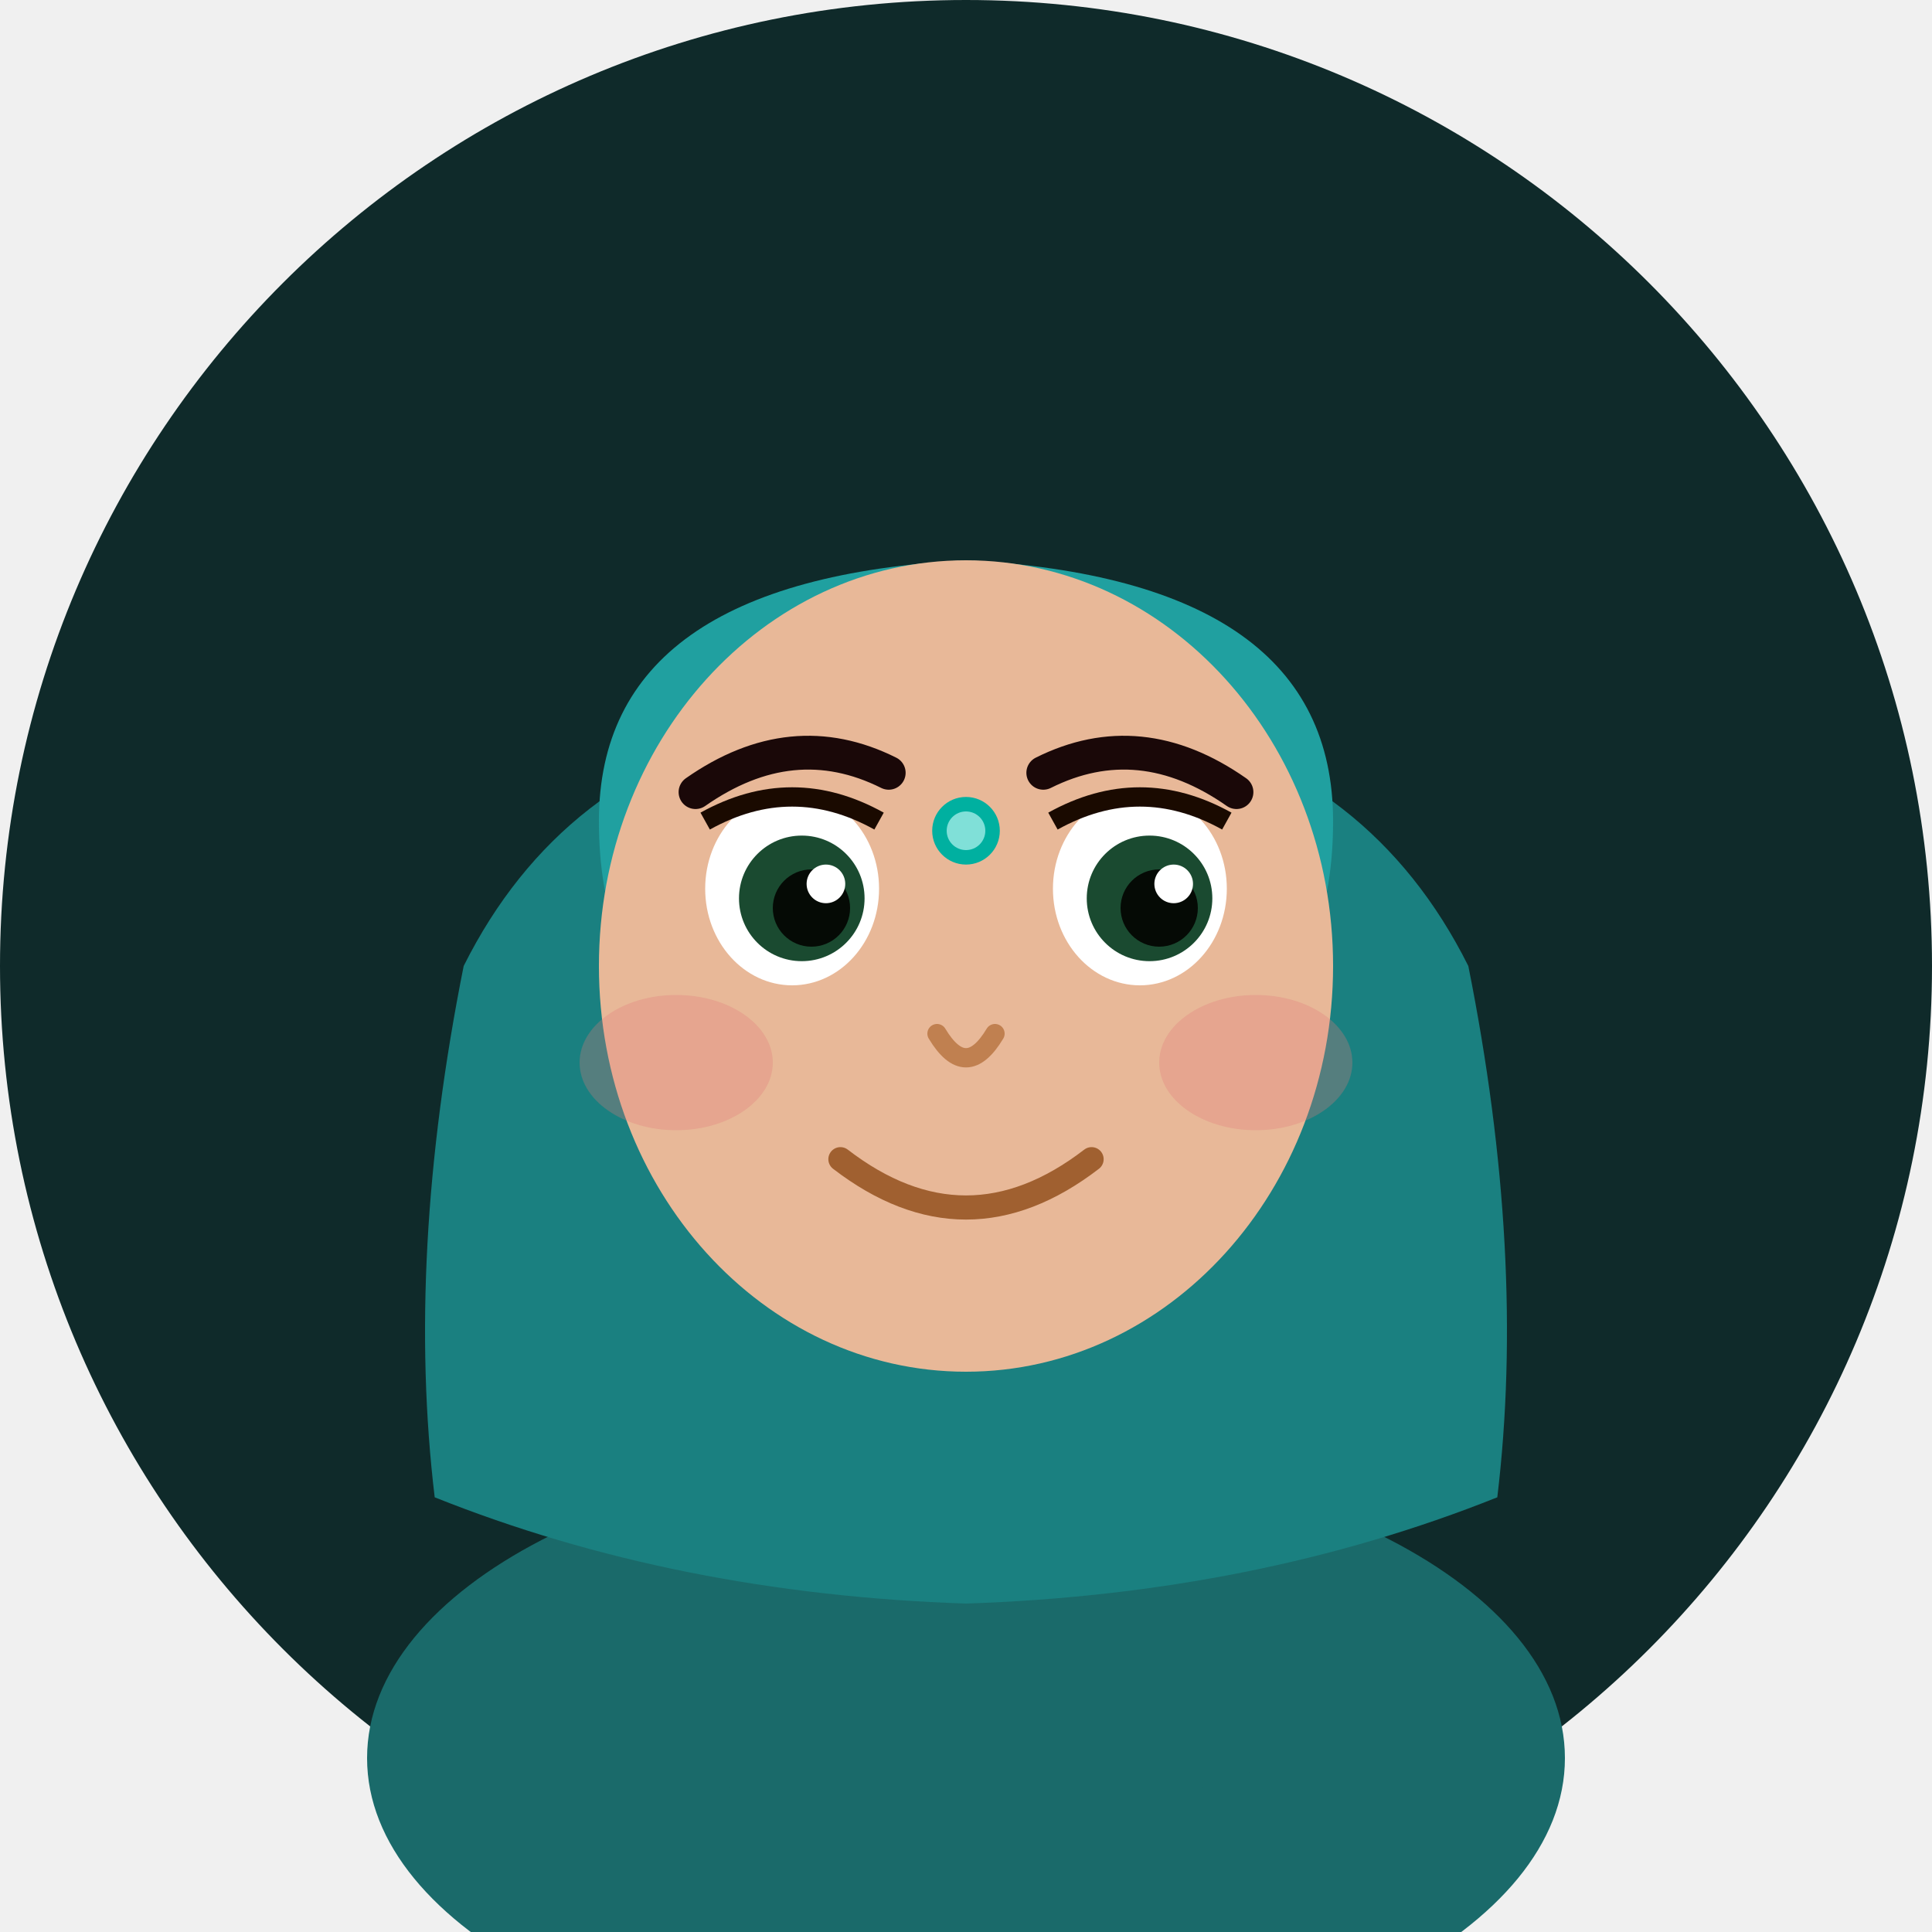
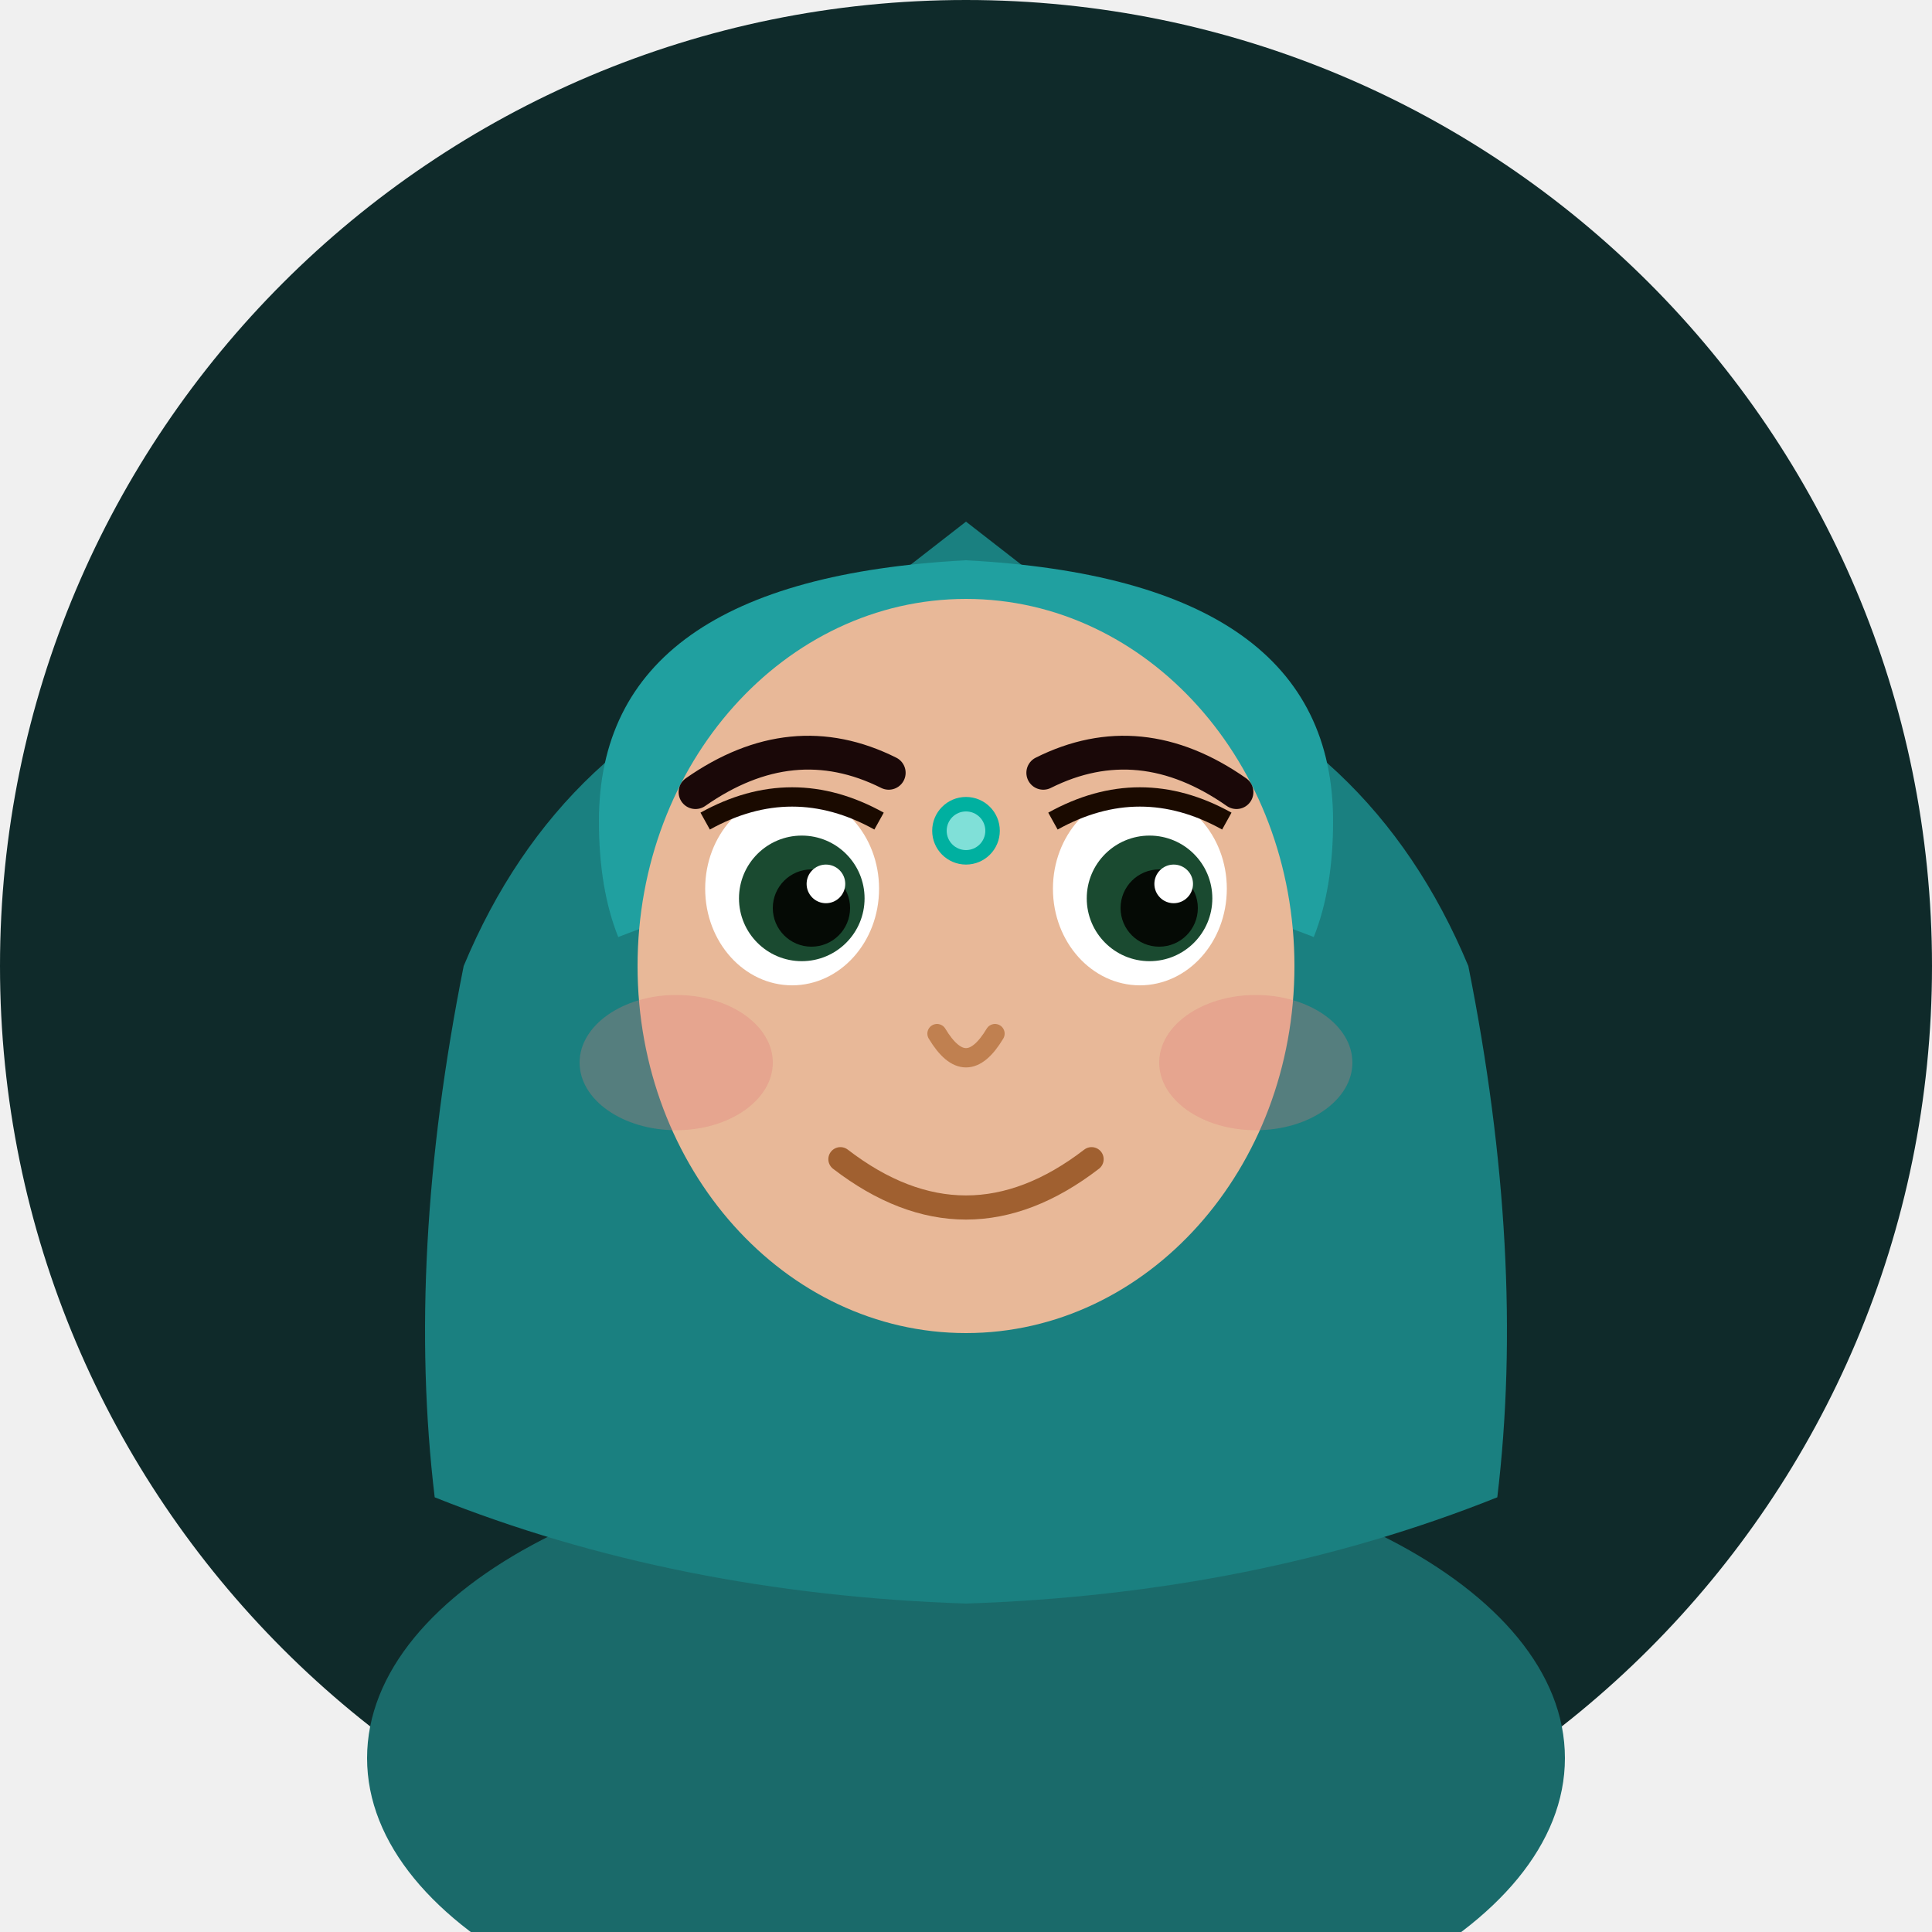
<svg xmlns="http://www.w3.org/2000/svg" viewBox="0 0 200 200" fill="none">
  <circle cx="100" cy="100" r="100" fill="#0f2a2a" />
  <ellipse cx="100" cy="182" rx="62" ry="32" fill="#1a6a6a" />
  <rect x="66" y="150" width="68" height="35" rx="10" fill="#1a6a6a" />
-   <path d="M48 100 Q42 130 45 155 Q70 165 100 166 Q130 165 155 155 Q158 130 152 100 Q142 80 120 75 L100 72 L80 75 Q58 80 48 100Z" fill="#1a8080" />
+   <path d="M48 100 Q42 130 45 155 Q70 165 100 166 Q130 165 155 155 Q158 130 152 100 Q142 76 118 68 L100 54 L82 68 Q58 76 48 100Z" fill="#1a8080" />
  <path d="M62 85 Q62 60 100 58 Q138 60 138 85 Q138 92 136 97 Q118 90 100 90 Q82 90 64 97 Q62 92 62 85Z" fill="#20a0a0" />
-   <ellipse cx="100" cy="100" rx="38" ry="42" fill="#e8b898" />
+   <ellipse cx="100" cy="100" rx="34" ry="38" fill="#e8b898" />
  <path d="M72 82 Q82 75 92 80" stroke="#1a0808" stroke-width="3.5" stroke-linecap="round" fill="none" />
  <path d="M108 80 Q118 75 128 82" stroke="#1a0808" stroke-width="3.5" stroke-linecap="round" fill="none" />
  <ellipse cx="82" cy="92" rx="9" ry="10" fill="white" />
  <ellipse cx="118" cy="92" rx="9" ry="10" fill="white" />
  <circle cx="83" cy="93" r="6.5" fill="#1a4a30" />
  <circle cx="119" cy="93" r="6.5" fill="#1a4a30" />
  <circle cx="84" cy="94" r="4" fill="#050a05" />
  <circle cx="120" cy="94" r="4" fill="#050a05" />
  <circle cx="85.5" cy="91.5" r="2" fill="white" />
  <circle cx="121.5" cy="91.5" r="2" fill="white" />
  <path d="M73 85 Q82 80 91 85" stroke="#1a0a00" stroke-width="2" fill="none" />
  <path d="M109 85 Q118 80 127 85" stroke="#1a0a00" stroke-width="2" fill="none" />
  <path d="M97 107 Q100 112 103 107" stroke="#c08050" stroke-width="2" fill="none" stroke-linecap="round" />
  <path d="M87 120 Q100 130 113 120" stroke="#a06030" stroke-width="2.5" fill="none" stroke-linecap="round" />
  <ellipse cx="70" cy="110" rx="10" ry="7" fill="#e07878" opacity="0.3" />
  <ellipse cx="130" cy="110" rx="10" ry="7" fill="#e07878" opacity="0.3" />
  <circle cx="100" cy="86" r="3.5" fill="#00b0a0" />
  <circle cx="100" cy="86" r="2" fill="#80e0d8" />
</svg>
